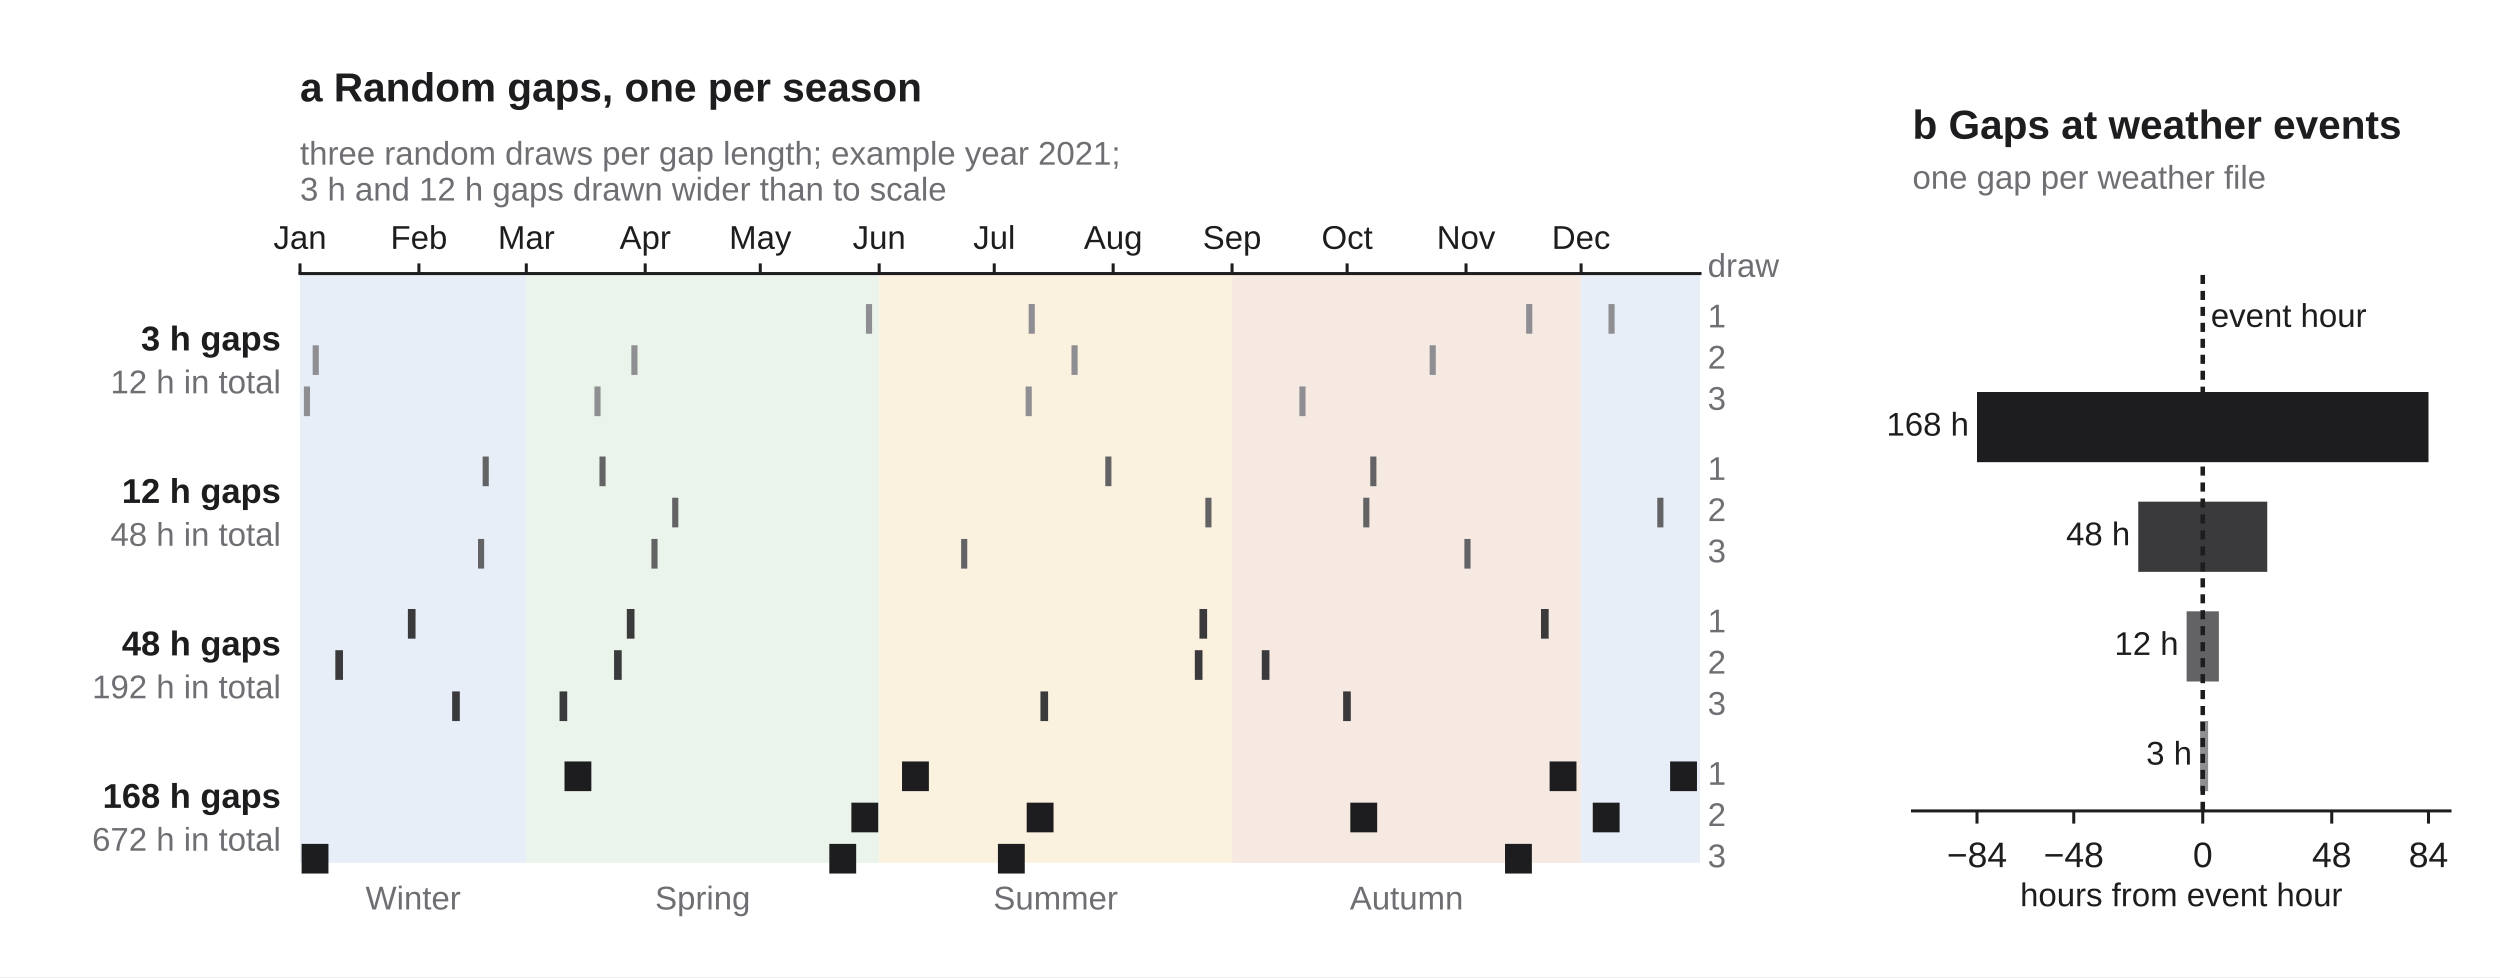
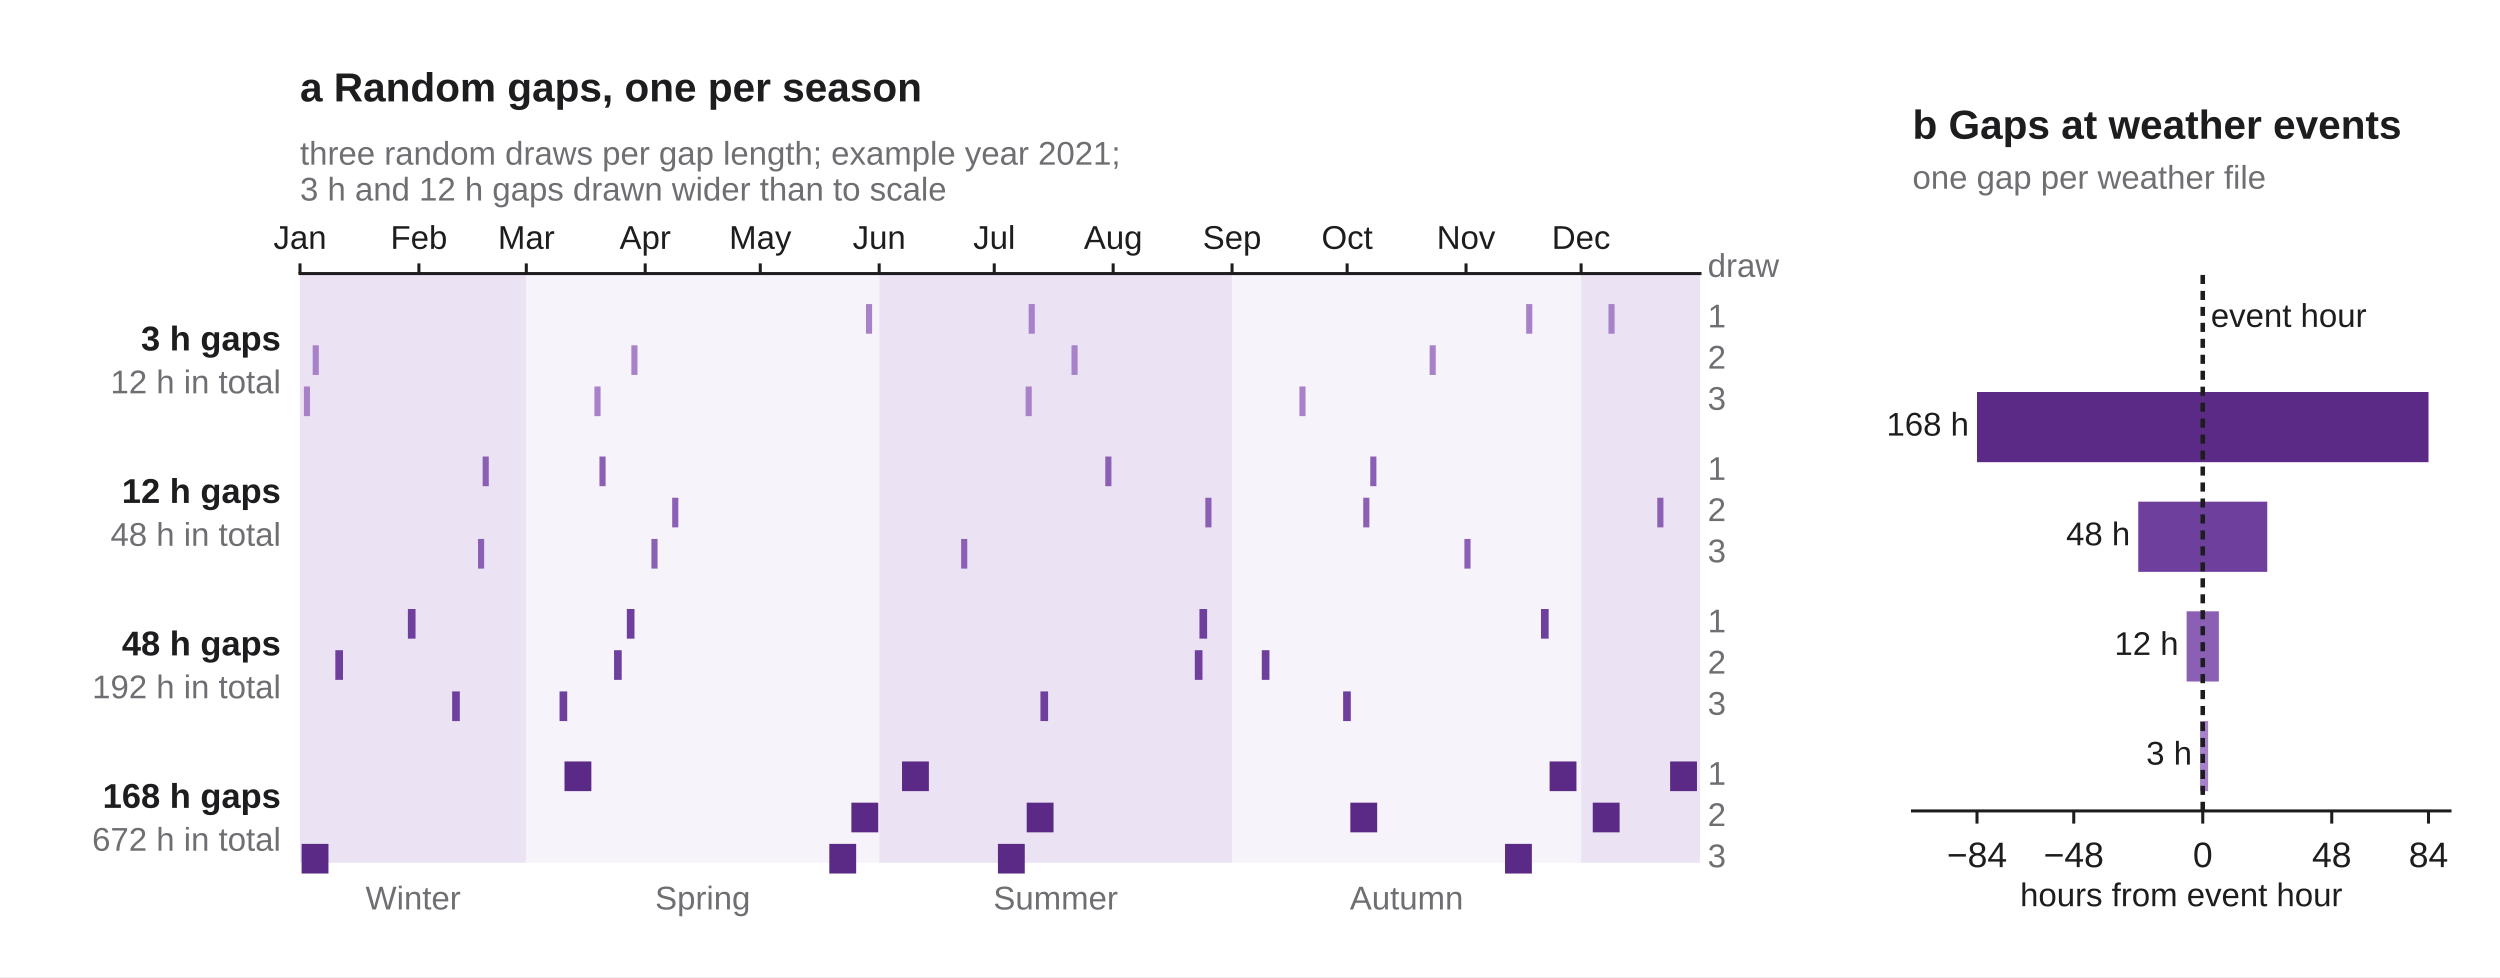
<svg xmlns="http://www.w3.org/2000/svg" xmlns:xlink="http://www.w3.org/1999/xlink" width="493.228pt" height="192.756pt" viewBox="0 0 493.228 192.756" version="1.1">
  <defs>
    <style type="text/css">*{stroke-linejoin: round; stroke-linecap: butt}</style>
  </defs>
  <g id="figure_1">
    <g id="patch_1">
      <path d="M 0 192.756  L 493.228 192.756  L 493.228 0  L 0 0  z " style="fill: #ffffff" />
    </g>
    <g id="axes_1">
      <g id="patch_2">
        <path d="M 59.187 173.48  L 335.395 173.48  L 335.395 53.972  L 59.187 53.972  z " style="fill: #ffffff" />
      </g>
      <g id="patch_3">
-         <path d="M 59.187 53.972  L 103.835 53.972  L 103.835 170.228  L 59.187 170.228  z " clip-path="url(#p4aea096f2f)" style="fill: #e8eef7" />
+         <path d="M 59.187 53.972  L 103.835 53.972  L 103.835 170.228  L 59.187 170.228  z " clip-path="url(#p3db89b31ab)" style="fill: #ebe3f3" />
      </g>
      <g id="patch_4">
-         <path d="M 103.835 53.972  L 173.454 53.972  L 173.454 170.228  L 103.835 170.228  z " clip-path="url(#p4aea096f2f)" style="fill: #eaf4ea" />
+         <path d="M 103.835 53.972  L 173.454 53.972  L 173.454 170.228  L 103.835 170.228  z " clip-path="url(#p3db89b31ab)" style="fill: #f7f3fb" />
      </g>
      <g id="patch_5">
-         <path d="M 173.454 53.972  L 243.074 53.972  L 243.074 170.228  L 173.454 170.228  z " clip-path="url(#p4aea096f2f)" style="fill: #fbf1df" />
+         <path d="M 173.454 53.972  L 243.074 53.972  L 243.074 170.228  L 173.454 170.228  z " clip-path="url(#p3db89b31ab)" style="fill: #ebe3f3" />
      </g>
      <g id="patch_6">
-         <path d="M 243.074 53.972  L 311.937 53.972  L 311.937 170.228  L 243.074 170.228  z " clip-path="url(#p4aea096f2f)" style="fill: #f5e9e1" />
+         <path d="M 243.074 53.972  L 311.937 53.972  L 311.937 170.228  L 243.074 170.228  z " clip-path="url(#p3db89b31ab)" style="fill: #f7f3fb" />
      </g>
      <g id="patch_7">
-         <path d="M 311.937 53.972  L 335.395 53.972  L 335.395 170.228  L 311.937 170.228  z " clip-path="url(#p4aea096f2f)" style="fill: #e8eef7" />
+         <path d="M 311.937 53.972  L 335.395 53.972  L 335.395 170.228  L 311.937 170.228  z " clip-path="url(#p3db89b31ab)" style="fill: #ebe3f3" />
      </g>
      <g id="matplotlib.axis_1">
        <g id="xtick_1">
          <g id="line2d_1">
            <defs>
-               <path id="mbed34fe3b9" d="M 0 0  L 0 -2  " style="stroke: #1d1d1f; stroke-width: 0.6" />
+               <path id="m8e693a9d8f" d="M 0 0  L 0 -2  " style="stroke: #1d1d1f; stroke-width: 0.6" />
            </defs>
            <g>
-               <use xlink:href="#mbed34fe3b9" x="59.187" y="53.972" style="fill: #1d1d1f; stroke: #1d1d1f; stroke-width: 0.6" />
+               <use xlink:href="#m8e693a9d8f" x="59.187" y="53.972" style="fill: #1d1d1f; stroke: #1d1d1f; stroke-width: 0.6" />
            </g>
          </g>
          <g id="text_1">
            <text style="font-size: 6.5px; font-family: 'Arial', 'Helvetica', 'Liberation Sans', 'DejaVu Sans', sans-serif; text-anchor: middle; fill: #1d1d1f" x="59.187" y="49.104" transform="rotate(-0 59.1874 49.10373)">Jan</text>
          </g>
        </g>
        <g id="xtick_2">
          <g id="line2d_2">
            <g>
-               <use xlink:href="#mbed34fe3b9" x="82.646" y="53.972" style="fill: #1d1d1f; stroke: #1d1d1f; stroke-width: 0.6" />
+               <use xlink:href="#m8e693a9d8f" x="82.646" y="53.972" style="fill: #1d1d1f; stroke: #1d1d1f; stroke-width: 0.6" />
            </g>
          </g>
          <g id="text_2">
            <text style="font-size: 6.5px; font-family: 'Arial', 'Helvetica', 'Liberation Sans', 'DejaVu Sans', sans-serif; text-anchor: middle; fill: #1d1d1f" x="82.646" y="49.104" transform="rotate(-0 82.64615 49.10373)">Feb</text>
          </g>
        </g>
        <g id="xtick_3">
          <g id="line2d_3">
            <g>
-               <use xlink:href="#mbed34fe3b9" x="103.835" y="53.972" style="fill: #1d1d1f; stroke: #1d1d1f; stroke-width: 0.6" />
+               <use xlink:href="#m8e693a9d8f" x="103.835" y="53.972" style="fill: #1d1d1f; stroke: #1d1d1f; stroke-width: 0.6" />
            </g>
          </g>
          <g id="text_3">
            <text style="font-size: 6.5px; font-family: 'Arial', 'Helvetica', 'Liberation Sans', 'DejaVu Sans', sans-serif; text-anchor: middle; fill: #1d1d1f" x="103.835" y="49.104" transform="rotate(-0 103.8347 49.10373)">Mar</text>
          </g>
        </g>
        <g id="xtick_4">
          <g id="line2d_4">
            <g>
-               <use xlink:href="#mbed34fe3b9" x="127.293" y="53.972" style="fill: #1d1d1f; stroke: #1d1d1f; stroke-width: 0.6" />
+               <use xlink:href="#m8e693a9d8f" x="127.293" y="53.972" style="fill: #1d1d1f; stroke: #1d1d1f; stroke-width: 0.6" />
            </g>
          </g>
          <g id="text_4">
            <text style="font-size: 6.5px; font-family: 'Arial', 'Helvetica', 'Liberation Sans', 'DejaVu Sans', sans-serif; text-anchor: middle; fill: #1d1d1f" x="127.293" y="49.104" transform="rotate(-0 127.2935 49.10373)">Apr</text>
          </g>
        </g>
        <g id="xtick_5">
          <g id="line2d_5">
            <g>
-               <use xlink:href="#mbed34fe3b9" x="149.995" y="53.972" style="fill: #1d1d1f; stroke: #1d1d1f; stroke-width: 0.6" />
+               <use xlink:href="#m8e693a9d8f" x="149.995" y="53.972" style="fill: #1d1d1f; stroke: #1d1d1f; stroke-width: 0.6" />
            </g>
          </g>
          <g id="text_5">
            <text style="font-size: 6.5px; font-family: 'Arial', 'Helvetica', 'Liberation Sans', 'DejaVu Sans', sans-serif; text-anchor: middle; fill: #1d1d1f" x="149.995" y="49.104" transform="rotate(-0 149.9955 49.10373)">May</text>
          </g>
        </g>
        <g id="xtick_6">
          <g id="line2d_6">
            <g>
-               <use xlink:href="#mbed34fe3b9" x="173.454" y="53.972" style="fill: #1d1d1f; stroke: #1d1d1f; stroke-width: 0.6" />
+               <use xlink:href="#m8e693a9d8f" x="173.454" y="53.972" style="fill: #1d1d1f; stroke: #1d1d1f; stroke-width: 0.6" />
            </g>
          </g>
          <g id="text_6">
            <text style="font-size: 6.5px; font-family: 'Arial', 'Helvetica', 'Liberation Sans', 'DejaVu Sans', sans-serif; text-anchor: middle; fill: #1d1d1f" x="173.454" y="49.104" transform="rotate(-0 173.4542 49.10373)">Jun</text>
          </g>
        </g>
        <g id="xtick_7">
          <g id="line2d_7">
            <g>
-               <use xlink:href="#mbed34fe3b9" x="196.156" y="53.972" style="fill: #1d1d1f; stroke: #1d1d1f; stroke-width: 0.6" />
+               <use xlink:href="#m8e693a9d8f" x="196.156" y="53.972" style="fill: #1d1d1f; stroke: #1d1d1f; stroke-width: 0.6" />
            </g>
          </g>
          <g id="text_7">
            <text style="font-size: 6.5px; font-family: 'Arial', 'Helvetica', 'Liberation Sans', 'DejaVu Sans', sans-serif; text-anchor: middle; fill: #1d1d1f" x="196.156" y="49.104" transform="rotate(-0 196.1562 49.10373)">Jul</text>
          </g>
        </g>
        <g id="xtick_8">
          <g id="line2d_8">
            <g>
-               <use xlink:href="#mbed34fe3b9" x="219.615" y="53.972" style="fill: #1d1d1f; stroke: #1d1d1f; stroke-width: 0.6" />
+               <use xlink:href="#m8e693a9d8f" x="219.615" y="53.972" style="fill: #1d1d1f; stroke: #1d1d1f; stroke-width: 0.6" />
            </g>
          </g>
          <g id="text_8">
            <text style="font-size: 6.5px; font-family: 'Arial', 'Helvetica', 'Liberation Sans', 'DejaVu Sans', sans-serif; text-anchor: middle; fill: #1d1d1f" x="219.615" y="49.104" transform="rotate(-0 219.615 49.10373)">Aug</text>
          </g>
        </g>
        <g id="xtick_9">
          <g id="line2d_9">
            <g>
-               <use xlink:href="#mbed34fe3b9" x="243.074" y="53.972" style="fill: #1d1d1f; stroke: #1d1d1f; stroke-width: 0.6" />
+               <use xlink:href="#m8e693a9d8f" x="243.074" y="53.972" style="fill: #1d1d1f; stroke: #1d1d1f; stroke-width: 0.6" />
            </g>
          </g>
          <g id="text_9">
            <text style="font-size: 6.5px; font-family: 'Arial', 'Helvetica', 'Liberation Sans', 'DejaVu Sans', sans-serif; text-anchor: middle; fill: #1d1d1f" x="243.074" y="49.104" transform="rotate(-0 243.0737 49.10373)">Sep</text>
          </g>
        </g>
        <g id="xtick_10">
          <g id="line2d_10">
            <g>
-               <use xlink:href="#mbed34fe3b9" x="265.776" y="53.972" style="fill: #1d1d1f; stroke: #1d1d1f; stroke-width: 0.6" />
+               <use xlink:href="#m8e693a9d8f" x="265.776" y="53.972" style="fill: #1d1d1f; stroke: #1d1d1f; stroke-width: 0.6" />
            </g>
          </g>
          <g id="text_10">
            <text style="font-size: 6.5px; font-family: 'Arial', 'Helvetica', 'Liberation Sans', 'DejaVu Sans', sans-serif; text-anchor: middle; fill: #1d1d1f" x="265.776" y="49.104" transform="rotate(-0 265.7758 49.10373)">Oct</text>
          </g>
        </g>
        <g id="xtick_11">
          <g id="line2d_11">
            <g>
-               <use xlink:href="#mbed34fe3b9" x="289.235" y="53.972" style="fill: #1d1d1f; stroke: #1d1d1f; stroke-width: 0.6" />
+               <use xlink:href="#m8e693a9d8f" x="289.235" y="53.972" style="fill: #1d1d1f; stroke: #1d1d1f; stroke-width: 0.6" />
            </g>
          </g>
          <g id="text_11">
            <text style="font-size: 6.5px; font-family: 'Arial', 'Helvetica', 'Liberation Sans', 'DejaVu Sans', sans-serif; text-anchor: middle; fill: #1d1d1f" x="289.235" y="49.104" transform="rotate(-0 289.2345 49.10373)">Nov</text>
          </g>
        </g>
        <g id="xtick_12">
          <g id="line2d_12">
            <g>
-               <use xlink:href="#mbed34fe3b9" x="311.937" y="53.972" style="fill: #1d1d1f; stroke: #1d1d1f; stroke-width: 0.6" />
+               <use xlink:href="#m8e693a9d8f" x="311.937" y="53.972" style="fill: #1d1d1f; stroke: #1d1d1f; stroke-width: 0.6" />
            </g>
          </g>
          <g id="text_12">
            <text style="font-size: 6.5px; font-family: 'Arial', 'Helvetica', 'Liberation Sans', 'DejaVu Sans', sans-serif; text-anchor: middle; fill: #1d1d1f" x="311.937" y="49.104" transform="rotate(-0 311.9365 49.10373)">Dec</text>
          </g>
        </g>
      </g>
      <g id="matplotlib.axis_2" />
      <g id="patch_8">
        <path d="M 59.187 53.972  L 335.395 53.972  " style="fill: none; stroke: #1d1d1f; stroke-width: 0.6; stroke-linejoin: miter; stroke-linecap: square" />
      </g>
      <g id="text_13">
        <text style="font-size: 6.5px; font-family: 'Arial', 'Helvetica', 'Liberation Sans', 'DejaVu Sans', sans-serif; text-anchor: middle; fill: #6e6e73" x="81.511" y="179.432" transform="rotate(-0 81.51105 179.432)">Winter</text>
      </g>
      <g id="text_14">
        <text style="font-size: 6.5px; font-family: 'Arial', 'Helvetica', 'Liberation Sans', 'DejaVu Sans', sans-serif; text-anchor: middle; fill: #6e6e73" x="138.644" y="179.432" transform="rotate(-0 138.6445 179.432)">Spring</text>
      </g>
      <g id="text_15">
        <text style="font-size: 6.5px; font-family: 'Arial', 'Helvetica', 'Liberation Sans', 'DejaVu Sans', sans-serif; text-anchor: middle; fill: #6e6e73" x="208.264" y="179.432" transform="rotate(-0 208.264 179.432)">Summer</text>
      </g>
      <g id="text_16">
        <text style="font-size: 6.5px; font-family: 'Arial', 'Helvetica', 'Liberation Sans', 'DejaVu Sans', sans-serif; text-anchor: middle; fill: #6e6e73" x="277.505" y="179.432" transform="rotate(-0 277.5051 179.432)">Autumn</text>
      </g>
      <g id="patch_9">
-         <path d="M 170.847 59.988  L 172.057 59.988  L 172.057 65.841  L 170.847 65.841  z " clip-path="url(#p4aea096f2f)" style="fill: #8e8e93" />
+         <path d="M 170.847 59.988  L 172.057 59.988  L 172.057 65.841  L 170.847 65.841  z " clip-path="url(#p3db89b31ab)" style="fill: #a882c8" />
      </g>
      <g id="patch_10">
-         <path d="M 202.945 59.988  L 204.156 59.988  L 204.156 65.841  L 202.945 65.841  z " clip-path="url(#p4aea096f2f)" style="fill: #8e8e93" />
+         <path d="M 202.945 59.988  L 204.156 59.988  L 204.156 65.841  L 202.945 65.841  z " clip-path="url(#p3db89b31ab)" style="fill: #a882c8" />
      </g>
      <g id="patch_11">
-         <path d="M 301.099 59.988  L 302.31 59.988  L 302.31 65.841  L 301.099 65.841  z " clip-path="url(#p4aea096f2f)" style="fill: #8e8e93" />
+         <path d="M 301.099 59.988  L 302.31 59.988  L 302.31 65.841  L 301.099 65.841  z " clip-path="url(#p3db89b31ab)" style="fill: #a882c8" />
      </g>
      <g id="patch_12">
-         <path d="M 317.338 59.988  L 318.548 59.988  L 318.548 65.841  L 317.338 65.841  z " clip-path="url(#p4aea096f2f)" style="fill: #8e8e93" />
+         <path d="M 317.338 59.988  L 318.548 59.988  L 318.548 65.841  L 317.338 65.841  z " clip-path="url(#p3db89b31ab)" style="fill: #a882c8" />
      </g>
      <g id="text_17">
        <text style="font-size: 6.5px; font-family: 'Arial', 'Helvetica', 'Liberation Sans', 'DejaVu Sans', sans-serif; text-anchor: start; fill: #6e6e73" x="336.909" y="64.597" transform="rotate(-0 336.9087 64.59661)">1</text>
      </g>
      <g id="patch_13">
-         <path d="M 61.688 68.118  L 62.899 68.118  L 62.899 73.971  L 61.688 73.971  z " clip-path="url(#p4aea096f2f)" style="fill: #8e8e93" />
+         <path d="M 61.688 68.118  L 62.899 68.118  L 62.899 73.971  L 61.688 73.971  z " clip-path="url(#p3db89b31ab)" style="fill: #a882c8" />
      </g>
      <g id="patch_14">
-         <path d="M 124.56 68.118  L 125.771 68.118  L 125.771 73.971  L 124.56 73.971  z " clip-path="url(#p4aea096f2f)" style="fill: #8e8e93" />
+         <path d="M 124.56 68.118  L 125.771 68.118  L 125.771 73.971  L 124.56 73.971  z " clip-path="url(#p3db89b31ab)" style="fill: #a882c8" />
      </g>
      <g id="patch_15">
-         <path d="M 211.395 68.118  L 212.606 68.118  L 212.606 73.971  L 211.395 73.971  z " clip-path="url(#p4aea096f2f)" style="fill: #8e8e93" />
+         <path d="M 211.395 68.118  L 212.606 68.118  L 212.606 73.971  L 211.395 73.971  z " clip-path="url(#p3db89b31ab)" style="fill: #a882c8" />
      </g>
      <g id="patch_16">
-         <path d="M 282.055 68.118  L 283.266 68.118  L 283.266 73.971  L 282.055 73.971  z " clip-path="url(#p4aea096f2f)" style="fill: #8e8e93" />
+         <path d="M 282.055 68.118  L 283.266 68.118  L 283.266 73.971  L 282.055 73.971  z " clip-path="url(#p3db89b31ab)" style="fill: #a882c8" />
      </g>
      <g id="text_18">
        <text style="font-size: 6.5px; font-family: 'Arial', 'Helvetica', 'Liberation Sans', 'DejaVu Sans', sans-serif; text-anchor: start; fill: #6e6e73" x="336.909" y="72.726" transform="rotate(-0 336.9087 72.72645)">2</text>
      </g>
      <g id="patch_17">
-         <path d="M 59.954 76.247  L 61.164 76.247  L 61.164 82.101  L 59.954 82.101  z " clip-path="url(#p4aea096f2f)" style="fill: #8e8e93" />
+         <path d="M 59.954 76.247  L 61.164 76.247  L 61.164 82.101  L 59.954 82.101  z " clip-path="url(#p3db89b31ab)" style="fill: #a882c8" />
      </g>
      <g id="patch_18">
-         <path d="M 117.276 76.247  L 118.487 76.247  L 118.487 82.101  L 117.276 82.101  z " clip-path="url(#p4aea096f2f)" style="fill: #8e8e93" />
+         <path d="M 117.276 76.247  L 118.487 76.247  L 118.487 82.101  L 117.276 82.101  z " clip-path="url(#p3db89b31ab)" style="fill: #a882c8" />
      </g>
      <g id="patch_19">
-         <path d="M 202.346 76.247  L 203.556 76.247  L 203.556 82.101  L 202.346 82.101  z " clip-path="url(#p4aea096f2f)" style="fill: #8e8e93" />
+         <path d="M 202.346 76.247  L 203.556 76.247  L 203.556 82.101  L 202.346 82.101  z " clip-path="url(#p3db89b31ab)" style="fill: #a882c8" />
      </g>
      <g id="patch_20">
-         <path d="M 256.358 76.247  L 257.568 76.247  L 257.568 82.101  L 256.358 82.101  z " clip-path="url(#p4aea096f2f)" style="fill: #8e8e93" />
+         <path d="M 256.358 76.247  L 257.568 76.247  L 257.568 82.101  L 256.358 82.101  z " clip-path="url(#p3db89b31ab)" style="fill: #a882c8" />
      </g>
      <g id="text_19">
        <text style="font-size: 6.5px; font-family: 'Arial', 'Helvetica', 'Liberation Sans', 'DejaVu Sans', sans-serif; text-anchor: start; fill: #6e6e73" x="336.909" y="80.856" transform="rotate(-0 336.9087 80.85629)">3</text>
      </g>
      <g id="patch_21">
-         <path d="M 95.221 90.068  L 96.431 90.068  L 96.431 95.922  L 95.221 95.922  z " clip-path="url(#p4aea096f2f)" style="fill: #636366" />
+         <path d="M 95.221 90.068  L 96.431 90.068  L 96.431 95.922  L 95.221 95.922  z " clip-path="url(#p3db89b31ab)" style="fill: #8a5fb4" />
      </g>
      <g id="patch_22">
-         <path d="M 118.269 90.068  L 119.48 90.068  L 119.48 95.922  L 118.269 95.922  z " clip-path="url(#p4aea096f2f)" style="fill: #636366" />
+         <path d="M 118.269 90.068  L 119.48 90.068  L 119.48 95.922  L 118.269 95.922  z " clip-path="url(#p3db89b31ab)" style="fill: #8a5fb4" />
      </g>
      <g id="patch_23">
-         <path d="M 218.064 90.068  L 219.274 90.068  L 219.274 95.922  L 218.064 95.922  z " clip-path="url(#p4aea096f2f)" style="fill: #636366" />
+         <path d="M 218.064 90.068  L 219.274 90.068  L 219.274 95.922  L 218.064 95.922  z " clip-path="url(#p3db89b31ab)" style="fill: #8a5fb4" />
      </g>
      <g id="patch_24">
-         <path d="M 270.341 90.068  L 271.552 90.068  L 271.552 95.922  L 270.341 95.922  z " clip-path="url(#p4aea096f2f)" style="fill: #636366" />
+         <path d="M 270.341 90.068  L 271.552 90.068  L 271.552 95.922  L 270.341 95.922  z " clip-path="url(#p3db89b31ab)" style="fill: #8a5fb4" />
      </g>
      <g id="text_20">
        <text style="font-size: 6.5px; font-family: 'Arial', 'Helvetica', 'Liberation Sans', 'DejaVu Sans', sans-serif; text-anchor: start; fill: #6e6e73" x="336.909" y="94.677" transform="rotate(-0 336.9087 94.67702)">1</text>
      </g>
      <g id="patch_25">
-         <path d="M 132.616 98.198  L 133.827 98.198  L 133.827 104.051  L 132.616 104.051  z " clip-path="url(#p4aea096f2f)" style="fill: #636366" />
+         <path d="M 132.616 98.198  L 133.827 98.198  L 133.827 104.051  L 132.616 104.051  z " clip-path="url(#p3db89b31ab)" style="fill: #8a5fb4" />
      </g>
      <g id="patch_26">
-         <path d="M 237.802 98.198  L 239.013 98.198  L 239.013 104.051  L 237.802 104.051  z " clip-path="url(#p4aea096f2f)" style="fill: #636366" />
+         <path d="M 237.802 98.198  L 239.013 98.198  L 239.013 104.051  L 237.802 104.051  z " clip-path="url(#p3db89b31ab)" style="fill: #8a5fb4" />
      </g>
      <g id="patch_27">
-         <path d="M 268.954 98.198  L 270.165 98.198  L 270.165 104.051  L 268.954 104.051  z " clip-path="url(#p4aea096f2f)" style="fill: #636366" />
+         <path d="M 268.954 98.198  L 270.165 98.198  L 270.165 104.051  L 268.954 104.051  z " clip-path="url(#p3db89b31ab)" style="fill: #8a5fb4" />
      </g>
      <g id="patch_28">
-         <path d="M 326.97 98.198  L 328.181 98.198  L 328.181 104.051  L 326.97 104.051  z " clip-path="url(#p4aea096f2f)" style="fill: #636366" />
+         <path d="M 326.97 98.198  L 328.181 98.198  L 328.181 104.051  L 326.97 104.051  z " clip-path="url(#p3db89b31ab)" style="fill: #8a5fb4" />
      </g>
      <g id="text_21">
        <text style="font-size: 6.5px; font-family: 'Arial', 'Helvetica', 'Liberation Sans', 'DejaVu Sans', sans-serif; text-anchor: start; fill: #6e6e73" x="336.909" y="102.807" transform="rotate(-0 336.9087 102.8069)">2</text>
      </g>
      <g id="patch_29">
-         <path d="M 94.306 106.328  L 95.517 106.328  L 95.517 112.181  L 94.306 112.181  z " clip-path="url(#p4aea096f2f)" style="fill: #636366" />
+         <path d="M 94.306 106.328  L 95.517 106.328  L 95.517 112.181  L 94.306 112.181  z " clip-path="url(#p3db89b31ab)" style="fill: #8a5fb4" />
      </g>
      <g id="patch_30">
-         <path d="M 128.517 106.328  L 129.728 106.328  L 129.728 112.181  L 128.517 112.181  z " clip-path="url(#p4aea096f2f)" style="fill: #636366" />
+         <path d="M 128.517 106.328  L 129.728 106.328  L 129.728 112.181  L 128.517 112.181  z " clip-path="url(#p3db89b31ab)" style="fill: #8a5fb4" />
      </g>
      <g id="patch_31">
-         <path d="M 189.623 106.328  L 190.834 106.328  L 190.834 112.181  L 189.623 112.181  z " clip-path="url(#p4aea096f2f)" style="fill: #636366" />
+         <path d="M 189.623 106.328  L 190.834 106.328  L 190.834 112.181  L 189.623 112.181  z " clip-path="url(#p3db89b31ab)" style="fill: #8a5fb4" />
      </g>
      <g id="patch_32">
-         <path d="M 288.913 106.328  L 290.124 106.328  L 290.124 112.181  L 288.913 112.181  z " clip-path="url(#p4aea096f2f)" style="fill: #636366" />
+         <path d="M 288.913 106.328  L 290.124 106.328  L 290.124 112.181  L 288.913 112.181  z " clip-path="url(#p3db89b31ab)" style="fill: #8a5fb4" />
      </g>
      <g id="text_22">
        <text style="font-size: 6.5px; font-family: 'Arial', 'Helvetica', 'Liberation Sans', 'DejaVu Sans', sans-serif; text-anchor: start; fill: #6e6e73" x="336.909" y="110.937" transform="rotate(-0 336.9087 110.9367)">3</text>
      </g>
      <g id="patch_33">
-         <path d="M 80.471 120.149  L 81.984 120.149  L 81.984 126.002  L 80.471 126.002  z " clip-path="url(#p4aea096f2f)" style="fill: #3a3a3c" />
+         <path d="M 80.471 120.149  L 81.984 120.149  L 81.984 126.002  L 80.471 126.002  z " clip-path="url(#p3db89b31ab)" style="fill: #6f3f9e" />
      </g>
      <g id="patch_34">
-         <path d="M 123.667 120.149  L 125.181 120.149  L 125.181 126.002  L 123.667 126.002  z " clip-path="url(#p4aea096f2f)" style="fill: #3a3a3c" />
+         <path d="M 123.667 120.149  L 125.181 120.149  L 125.181 126.002  L 123.667 126.002  z " clip-path="url(#p3db89b31ab)" style="fill: #6f3f9e" />
      </g>
      <g id="patch_35">
-         <path d="M 236.642 120.149  L 238.155 120.149  L 238.155 126.002  L 236.642 126.002  z " clip-path="url(#p4aea096f2f)" style="fill: #3a3a3c" />
+         <path d="M 236.642 120.149  L 238.155 120.149  L 238.155 126.002  L 236.642 126.002  z " clip-path="url(#p3db89b31ab)" style="fill: #6f3f9e" />
      </g>
      <g id="patch_36">
-         <path d="M 304.022 120.149  L 305.536 120.149  L 305.536 126.002  L 304.022 126.002  z " clip-path="url(#p4aea096f2f)" style="fill: #3a3a3c" />
+         <path d="M 304.022 120.149  L 305.536 120.149  L 305.536 126.002  L 304.022 126.002  z " clip-path="url(#p3db89b31ab)" style="fill: #6f3f9e" />
      </g>
      <g id="text_23">
        <text style="font-size: 6.5px; font-family: 'Arial', 'Helvetica', 'Liberation Sans', 'DejaVu Sans', sans-serif; text-anchor: start; fill: #6e6e73" x="336.909" y="124.757" transform="rotate(-0 336.9087 124.7574)">1</text>
      </g>
      <g id="patch_37">
-         <path d="M 66.156 128.278  L 67.669 128.278  L 67.669 134.132  L 66.156 134.132  z " clip-path="url(#p4aea096f2f)" style="fill: #3a3a3c" />
+         <path d="M 66.156 128.278  L 67.669 128.278  L 67.669 134.132  L 66.156 134.132  z " clip-path="url(#p3db89b31ab)" style="fill: #6f3f9e" />
      </g>
      <g id="patch_38">
-         <path d="M 121.145 128.278  L 122.658 128.278  L 122.658 134.132  L 121.145 134.132  z " clip-path="url(#p4aea096f2f)" style="fill: #3a3a3c" />
+         <path d="M 121.145 128.278  L 122.658 128.278  L 122.658 134.132  L 121.145 134.132  z " clip-path="url(#p3db89b31ab)" style="fill: #6f3f9e" />
      </g>
      <g id="patch_39">
-         <path d="M 235.727 128.278  L 237.241 128.278  L 237.241 134.132  L 235.727 134.132  z " clip-path="url(#p4aea096f2f)" style="fill: #3a3a3c" />
+         <path d="M 235.727 128.278  L 237.241 128.278  L 237.241 134.132  L 235.727 134.132  z " clip-path="url(#p3db89b31ab)" style="fill: #6f3f9e" />
      </g>
      <g id="patch_40">
-         <path d="M 248.938 128.278  L 250.452 128.278  L 250.452 134.132  L 248.938 134.132  z " clip-path="url(#p4aea096f2f)" style="fill: #3a3a3c" />
+         <path d="M 248.938 128.278  L 250.452 128.278  L 250.452 134.132  L 248.938 134.132  z " clip-path="url(#p3db89b31ab)" style="fill: #6f3f9e" />
      </g>
      <g id="text_24">
        <text style="font-size: 6.5px; font-family: 'Arial', 'Helvetica', 'Liberation Sans', 'DejaVu Sans', sans-serif; text-anchor: start; fill: #6e6e73" x="336.909" y="132.887" transform="rotate(-0 336.9087 132.8873)">2</text>
      </g>
      <g id="patch_41">
-         <path d="M 89.205 136.408  L 90.718 136.408  L 90.718 142.262  L 89.205 142.262  z " clip-path="url(#p4aea096f2f)" style="fill: #3a3a3c" />
+         <path d="M 89.205 136.408  L 90.718 136.408  L 90.718 142.262  L 89.205 142.262  z " clip-path="url(#p3db89b31ab)" style="fill: #6f3f9e" />
      </g>
      <g id="patch_42">
-         <path d="M 110.393 136.408  L 111.907 136.408  L 111.907 142.262  L 110.393 142.262  z " clip-path="url(#p4aea096f2f)" style="fill: #3a3a3c" />
+         <path d="M 110.393 136.408  L 111.907 136.408  L 111.907 142.262  L 110.393 142.262  z " clip-path="url(#p3db89b31ab)" style="fill: #6f3f9e" />
      </g>
      <g id="patch_43">
-         <path d="M 205.269 136.408  L 206.782 136.408  L 206.782 142.262  L 205.269 142.262  z " clip-path="url(#p4aea096f2f)" style="fill: #3a3a3c" />
+         <path d="M 205.269 136.408  L 206.782 136.408  L 206.782 142.262  L 205.269 142.262  z " clip-path="url(#p3db89b31ab)" style="fill: #6f3f9e" />
      </g>
      <g id="patch_44">
-         <path d="M 264.987 136.408  L 266.501 136.408  L 266.501 142.262  L 264.987 142.262  z " clip-path="url(#p4aea096f2f)" style="fill: #3a3a3c" />
+         <path d="M 264.987 136.408  L 266.501 136.408  L 266.501 142.262  L 264.987 142.262  z " clip-path="url(#p3db89b31ab)" style="fill: #6f3f9e" />
      </g>
      <g id="text_25">
        <text style="font-size: 6.5px; font-family: 'Arial', 'Helvetica', 'Liberation Sans', 'DejaVu Sans', sans-serif; text-anchor: start; fill: #6e6e73" x="336.909" y="141.017" transform="rotate(-0 336.9087 141.0171)">3</text>
      </g>
      <g id="patch_45">
-         <path d="M 111.371 150.229  L 116.668 150.229  L 116.668 156.082  L 111.371 156.082  z " clip-path="url(#p4aea096f2f)" style="fill: #1d1d1f" />
+         <path d="M 111.371 150.229  L 116.668 150.229  L 116.668 156.082  L 111.371 156.082  z " clip-path="url(#p3db89b31ab)" style="fill: #5b2a86" />
      </g>
      <g id="patch_46">
-         <path d="M 177.963 150.229  L 183.26 150.229  L 183.26 156.082  L 177.963 156.082  z " clip-path="url(#p4aea096f2f)" style="fill: #1d1d1f" />
+         <path d="M 177.963 150.229  L 183.26 150.229  L 183.26 156.082  L 177.963 156.082  z " clip-path="url(#p3db89b31ab)" style="fill: #5b2a86" />
      </g>
      <g id="patch_47">
-         <path d="M 305.725 150.229  L 311.022 150.229  L 311.022 156.082  L 305.725 156.082  z " clip-path="url(#p4aea096f2f)" style="fill: #1d1d1f" />
+         <path d="M 305.725 150.229  L 311.022 150.229  L 311.022 156.082  L 305.725 156.082  z " clip-path="url(#p3db89b31ab)" style="fill: #5b2a86" />
      </g>
      <g id="patch_48">
-         <path d="M 329.499 150.229  L 334.796 150.229  L 334.796 156.082  L 329.499 156.082  z " clip-path="url(#p4aea096f2f)" style="fill: #1d1d1f" />
+         <path d="M 329.499 150.229  L 334.796 150.229  L 334.796 156.082  L 329.499 156.082  z " clip-path="url(#p3db89b31ab)" style="fill: #5b2a86" />
      </g>
      <g id="text_26">
        <text style="font-size: 6.5px; font-family: 'Arial', 'Helvetica', 'Liberation Sans', 'DejaVu Sans', sans-serif; text-anchor: start; fill: #6e6e73" x="336.909" y="154.838" transform="rotate(-0 336.9087 154.8378)">1</text>
      </g>
      <g id="patch_49">
-         <path d="M 167.968 158.359  L 173.265 158.359  L 173.265 164.212  L 167.968 164.212  z " clip-path="url(#p4aea096f2f)" style="fill: #1d1d1f" />
+         <path d="M 167.968 158.359  L 173.265 158.359  L 173.265 164.212  L 167.968 164.212  z " clip-path="url(#p3db89b31ab)" style="fill: #5b2a86" />
      </g>
      <g id="patch_50">
-         <path d="M 202.557 158.359  L 207.854 158.359  L 207.854 164.212  L 202.557 164.212  z " clip-path="url(#p4aea096f2f)" style="fill: #1d1d1f" />
+         <path d="M 202.557 158.359  L 207.854 158.359  L 207.854 164.212  L 202.557 164.212  z " clip-path="url(#p3db89b31ab)" style="fill: #5b2a86" />
      </g>
      <g id="patch_51">
-         <path d="M 266.406 158.359  L 271.704 158.359  L 271.704 164.212  L 266.406 164.212  z " clip-path="url(#p4aea096f2f)" style="fill: #1d1d1f" />
+         <path d="M 266.406 158.359  L 271.704 158.359  L 271.704 164.212  L 266.406 164.212  z " clip-path="url(#p3db89b31ab)" style="fill: #5b2a86" />
      </g>
      <g id="patch_52">
-         <path d="M 314.238 158.359  L 319.535 158.359  L 319.535 164.212  L 314.238 164.212  z " clip-path="url(#p4aea096f2f)" style="fill: #1d1d1f" />
+         <path d="M 314.238 158.359  L 319.535 158.359  L 319.535 164.212  L 314.238 164.212  z " clip-path="url(#p3db89b31ab)" style="fill: #5b2a86" />
      </g>
      <g id="text_27">
        <text style="font-size: 6.5px; font-family: 'Arial', 'Helvetica', 'Liberation Sans', 'DejaVu Sans', sans-serif; text-anchor: start; fill: #6e6e73" x="336.909" y="162.968" transform="rotate(-0 336.9087 162.9677)">2</text>
      </g>
      <g id="patch_53">
-         <path d="M 59.503 166.489  L 64.8 166.489  L 64.8 172.342  L 59.503 172.342  z " clip-path="url(#p4aea096f2f)" style="fill: #1d1d1f" />
+         <path d="M 59.503 166.489  L 64.8 166.489  L 64.8 172.342  L 59.503 172.342  z " clip-path="url(#p3db89b31ab)" style="fill: #5b2a86" />
      </g>
      <g id="patch_54">
-         <path d="M 163.617 166.489  L 168.914 166.489  L 168.914 172.342  L 163.617 172.342  z " clip-path="url(#p4aea096f2f)" style="fill: #1d1d1f" />
+         <path d="M 163.617 166.489  L 168.914 166.489  L 168.914 172.342  L 163.617 172.342  z " clip-path="url(#p3db89b31ab)" style="fill: #5b2a86" />
      </g>
      <g id="patch_55">
-         <path d="M 196.881 166.489  L 202.179 166.489  L 202.179 172.342  L 196.881 172.342  z " clip-path="url(#p4aea096f2f)" style="fill: #1d1d1f" />
+         <path d="M 196.881 166.489  L 202.179 166.489  L 202.179 172.342  L 196.881 172.342  z " clip-path="url(#p3db89b31ab)" style="fill: #5b2a86" />
      </g>
      <g id="patch_56">
-         <path d="M 296.928 166.489  L 302.225 166.489  L 302.225 172.342  L 296.928 172.342  z " clip-path="url(#p4aea096f2f)" style="fill: #1d1d1f" />
+         <path d="M 296.928 166.489  L 302.225 166.489  L 302.225 172.342  L 296.928 172.342  z " clip-path="url(#p3db89b31ab)" style="fill: #5b2a86" />
      </g>
      <g id="text_28">
        <text style="font-size: 6.5px; font-family: 'Arial', 'Helvetica', 'Liberation Sans', 'DejaVu Sans', sans-serif; text-anchor: start; fill: #6e6e73" x="336.909" y="171.098" transform="rotate(-0 336.9087 171.0975)">3</text>
      </g>
      <g id="text_29">
        <text style="font-weight: 700; font-size: 6.8px; font-family: 'Arial', 'Helvetica', 'Liberation Sans', 'DejaVu Sans', sans-serif; text-anchor: end; fill: #1d1d1f" x="55.404" y="69.141" transform="rotate(-0 55.40373 69.14081)">3 h gaps</text>
      </g>
      <g id="text_30">
        <text style="font-size: 6.5px; font-family: 'Arial', 'Helvetica', 'Liberation Sans', 'DejaVu Sans', sans-serif; text-anchor: end; fill: #6e6e73" x="55.404" y="77.604" transform="rotate(-0 55.40373 77.60435)">12 h in total</text>
      </g>
      <g id="text_31">
        <text style="font-weight: 700; font-size: 6.8px; font-family: 'Arial', 'Helvetica', 'Liberation Sans', 'DejaVu Sans', sans-serif; text-anchor: end; fill: #1d1d1f" x="55.404" y="99.221" transform="rotate(-0 55.40373 99.22122)">12 h gaps</text>
      </g>
      <g id="text_32">
        <text style="font-size: 6.5px; font-family: 'Arial', 'Helvetica', 'Liberation Sans', 'DejaVu Sans', sans-serif; text-anchor: end; fill: #6e6e73" x="55.404" y="107.685" transform="rotate(-0 55.40373 107.6848)">48 h in total</text>
      </g>
      <g id="text_33">
        <text style="font-weight: 700; font-size: 6.8px; font-family: 'Arial', 'Helvetica', 'Liberation Sans', 'DejaVu Sans', sans-serif; text-anchor: end; fill: #1d1d1f" x="55.404" y="129.302" transform="rotate(-0 55.40373 129.3016)">48 h gaps</text>
      </g>
      <g id="text_34">
        <text style="font-size: 6.5px; font-family: 'Arial', 'Helvetica', 'Liberation Sans', 'DejaVu Sans', sans-serif; text-anchor: end; fill: #6e6e73" x="55.404" y="137.765" transform="rotate(-0 55.40373 137.7652)">192 h in total</text>
      </g>
      <g id="text_35">
        <text style="font-weight: 700; font-size: 6.8px; font-family: 'Arial', 'Helvetica', 'Liberation Sans', 'DejaVu Sans', sans-serif; text-anchor: end; fill: #1d1d1f" x="55.404" y="159.382" transform="rotate(-0 55.40373 159.382)">168 h gaps</text>
      </g>
      <g id="text_36">
        <text style="font-size: 6.5px; font-family: 'Arial', 'Helvetica', 'Liberation Sans', 'DejaVu Sans', sans-serif; text-anchor: end; fill: #6e6e73" x="55.404" y="167.846" transform="rotate(-0 55.40373 167.8456)">672 h in total</text>
      </g>
      <g id="text_37">
        <text style="font-weight: 700; font-size: 8px; font-family: 'Arial', 'Helvetica', 'Liberation Sans', 'DejaVu Sans', sans-serif; text-anchor: start; fill: #1d1d1f" x="59.187" y="20.009" transform="rotate(-0 59.1874 20.00932)">a  Random gaps, one per season</text>
      </g>
      <g id="text_38">
        <text style="font-size: 6.5px; font-family: 'Arial', 'Helvetica', 'Liberation Sans', 'DejaVu Sans', sans-serif; fill: #6e6e73" transform="translate(59.1874 32.49368)">three random draws per gap length; example year 2021;</text>
        <text style="font-size: 6.5px; font-family: 'Arial', 'Helvetica', 'Liberation Sans', 'DejaVu Sans', sans-serif; fill: #6e6e73" transform="translate(59.1874 39.56814)">3 h and 12 h gaps drawn wider than to scale</text>
      </g>
      <g id="text_39">
        <text style="font-size: 6.5px; font-family: 'Arial', 'Helvetica', 'Liberation Sans', 'DejaVu Sans', sans-serif; text-anchor: start; fill: #6e6e73" x="336.909" y="54.636" transform="rotate(-0 336.9087 54.63619)">draw</text>
      </g>
    </g>
    <g id="axes_2">
      <g id="patch_57">
        <path d="M 377.32 159.987  L 483.364 159.987  L 483.364 53.972  L 377.32 53.972  z " style="fill: #ffffff" />
      </g>
      <g id="matplotlib.axis_3">
        <g id="xtick_13">
          <g id="line2d_13">
            <defs>
-               <path id="m0fe2ad92e2" d="M 0 0  L 0 2.5  " style="stroke: #1d1d1f; stroke-width: 0.6" />
+               <path id="mc11a95947e" d="M 0 0  L 0 2.5  " style="stroke: #1d1d1f; stroke-width: 0.6" />
            </defs>
            <g>
-               <use xlink:href="#m0fe2ad92e2" x="390.045" y="159.987" style="fill: #1d1d1f; stroke: #1d1d1f; stroke-width: 0.6" />
+               <use xlink:href="#mc11a95947e" x="390.045" y="159.987" style="fill: #1d1d1f; stroke: #1d1d1f; stroke-width: 0.6" />
            </g>
          </g>
          <g id="text_40">
            <text style="font-size: 7px; font-family: 'Arial', 'Helvetica', 'Liberation Sans', 'DejaVu Sans', sans-serif; text-anchor: middle; fill: #1d1d1f" x="390.045" y="171.084" transform="rotate(-0 390.045 171.0836)">−84</text>
          </g>
        </g>
        <g id="xtick_14">
          <g id="line2d_14">
            <g>
-               <use xlink:href="#m0fe2ad92e2" x="409.133" y="159.987" style="fill: #1d1d1f; stroke: #1d1d1f; stroke-width: 0.6" />
+               <use xlink:href="#mc11a95947e" x="409.133" y="159.987" style="fill: #1d1d1f; stroke: #1d1d1f; stroke-width: 0.6" />
            </g>
          </g>
          <g id="text_41">
            <text style="font-size: 7px; font-family: 'Arial', 'Helvetica', 'Liberation Sans', 'DejaVu Sans', sans-serif; text-anchor: middle; fill: #1d1d1f" x="409.133" y="171.084" transform="rotate(-0 409.1329 171.0836)">−48</text>
          </g>
        </g>
        <g id="xtick_15">
          <g id="line2d_15">
            <g>
-               <use xlink:href="#m0fe2ad92e2" x="434.583" y="159.987" style="fill: #1d1d1f; stroke: #1d1d1f; stroke-width: 0.6" />
+               <use xlink:href="#mc11a95947e" x="434.583" y="159.987" style="fill: #1d1d1f; stroke: #1d1d1f; stroke-width: 0.6" />
            </g>
          </g>
          <g id="text_42">
            <text style="font-size: 7px; font-family: 'Arial', 'Helvetica', 'Liberation Sans', 'DejaVu Sans', sans-serif; text-anchor: middle; fill: #1d1d1f" x="434.583" y="171.084" transform="rotate(-0 434.5835 171.0836)">0</text>
          </g>
        </g>
        <g id="xtick_16">
          <g id="line2d_16">
            <g>
-               <use xlink:href="#m0fe2ad92e2" x="460.034" y="159.987" style="fill: #1d1d1f; stroke: #1d1d1f; stroke-width: 0.6" />
+               <use xlink:href="#mc11a95947e" x="460.034" y="159.987" style="fill: #1d1d1f; stroke: #1d1d1f; stroke-width: 0.6" />
            </g>
          </g>
          <g id="text_43">
            <text style="font-size: 7px; font-family: 'Arial', 'Helvetica', 'Liberation Sans', 'DejaVu Sans', sans-serif; text-anchor: middle; fill: #1d1d1f" x="460.034" y="171.084" transform="rotate(-0 460.0341 171.0836)">48</text>
          </g>
        </g>
        <g id="xtick_17">
          <g id="line2d_17">
            <g>
-               <use xlink:href="#m0fe2ad92e2" x="479.122" y="159.987" style="fill: #1d1d1f; stroke: #1d1d1f; stroke-width: 0.6" />
+               <use xlink:href="#mc11a95947e" x="479.122" y="159.987" style="fill: #1d1d1f; stroke: #1d1d1f; stroke-width: 0.6" />
            </g>
          </g>
          <g id="text_44">
            <text style="font-size: 7px; font-family: 'Arial', 'Helvetica', 'Liberation Sans', 'DejaVu Sans', sans-serif; text-anchor: middle; fill: #1d1d1f" x="479.122" y="171.084" transform="rotate(-0 479.122 171.0836)">84</text>
          </g>
        </g>
        <g id="text_45">
          <text style="font-size: 6.5px; font-family: 'Arial', 'Helvetica', 'Liberation Sans', 'DejaVu Sans', sans-serif; text-anchor: middle; fill: #1d1d1f" x="430.342" y="178.789" transform="rotate(-0 430.3417 178.7889)">hours from event hour</text>
        </g>
      </g>
      <g id="matplotlib.axis_4" />
      <g id="patch_58">
        <path d="M 377.32 159.987  L 483.364 159.987  " style="fill: none; stroke: #1d1d1f; stroke-width: 0.6; stroke-linejoin: miter; stroke-linecap: square" />
      </g>
      <g id="patch_59">
-         <path d="M 390.045 77.338  L 479.122 77.338  L 479.122 91.185  L 390.045 91.185  z " clip-path="url(#pa23daf026d)" style="fill: #1d1d1f" />
+         <path d="M 390.045 77.338  L 479.122 77.338  L 479.122 91.185  L 390.045 91.185  z " clip-path="url(#pad077a01f6)" style="fill: #5b2a86" />
      </g>
      <g id="text_46">
        <text style="font-size: 6.5px; font-family: 'Arial', 'Helvetica', 'Liberation Sans', 'DejaVu Sans', sans-serif; text-anchor: end; fill: #1d1d1f" x="388.454" y="85.944" transform="rotate(-0 388.4543 85.944)">168 h</text>
      </g>
      <g id="patch_60">
-         <path d="M 421.858 98.974  L 447.309 98.974  L 447.309 112.821  L 421.858 112.821  z " clip-path="url(#pa23daf026d)" style="fill: #3a3a3c" />
+         <path d="M 421.858 98.974  L 447.309 98.974  L 447.309 112.821  L 421.858 112.821  z " clip-path="url(#pad077a01f6)" style="fill: #6f3f9e" />
      </g>
      <g id="text_47">
        <text style="font-size: 6.5px; font-family: 'Arial', 'Helvetica', 'Liberation Sans', 'DejaVu Sans', sans-serif; text-anchor: end; fill: #1d1d1f" x="420.268" y="107.58" transform="rotate(-0 420.2675 107.5799)">48 h</text>
      </g>
      <g id="patch_61">
-         <path d="M 431.402 120.61  L 437.765 120.61  L 437.765 134.457  L 431.402 134.457  z " clip-path="url(#pa23daf026d)" style="fill: #636366" />
+         <path d="M 431.402 120.61  L 437.765 120.61  L 437.765 134.457  L 431.402 134.457  z " clip-path="url(#pad077a01f6)" style="fill: #8a5fb4" />
      </g>
      <g id="text_48">
        <text style="font-size: 6.5px; font-family: 'Arial', 'Helvetica', 'Liberation Sans', 'DejaVu Sans', sans-serif; text-anchor: end; fill: #1d1d1f" x="429.812" y="129.216" transform="rotate(-0 429.8115 129.2157)">12 h</text>
      </g>
      <g id="patch_62">
-         <path d="M 434.053 142.246  L 435.644 142.246  L 435.644 156.093  L 434.053 156.093  z " clip-path="url(#pa23daf026d)" style="fill: #8e8e93" />
+         <path d="M 434.053 142.246  L 435.644 142.246  L 435.644 156.093  L 434.053 156.093  z " clip-path="url(#pad077a01f6)" style="fill: #a882c8" />
      </g>
      <g id="text_49">
        <text style="font-size: 6.5px; font-family: 'Arial', 'Helvetica', 'Liberation Sans', 'DejaVu Sans', sans-serif; text-anchor: end; fill: #1d1d1f" x="432.463" y="150.852" transform="rotate(-0 432.4626 150.8516)">3 h</text>
      </g>
      <g id="text_50">
        <text style="font-size: 6.5px; font-family: 'Arial', 'Helvetica', 'Liberation Sans', 'DejaVu Sans', sans-serif; text-anchor: start; fill: #1d1d1f" x="436.174" y="64.503" transform="rotate(-0 436.1742 64.50346)">event hour</text>
      </g>
      <g id="text_51">
        <text style="font-weight: 700; font-size: 8px; font-family: 'Arial', 'Helvetica', 'Liberation Sans', 'DejaVu Sans', sans-serif; text-anchor: start; fill: #1d1d1f" x="377.32" y="27.374" transform="rotate(-0 377.3197 27.37436)">b  Gaps at weather events</text>
      </g>
      <g id="text_52">
        <text style="font-size: 6.5px; font-family: 'Arial', 'Helvetica', 'Liberation Sans', 'DejaVu Sans', sans-serif; text-anchor: start; fill: #6e6e73" x="377.32" y="37.231" transform="rotate(-0 377.3197 37.23145)">one gap per weather file</text>
      </g>
      <g id="line2d_18">
-         <path d="M 434.583 159.987  L 434.583 53.972  " clip-path="url(#pa23daf026d)" style="fill: none; stroke-dasharray: 1.8,1.35; stroke-dashoffset: 0; stroke: #1d1d1f; stroke-width: 0.9" />
+         <path d="M 434.583 159.987  L 434.583 53.972  " clip-path="url(#pad077a01f6)" style="fill: none; stroke-dasharray: 1.8,1.35; stroke-dashoffset: 0; stroke: #1d1d1f; stroke-width: 0.9" />
      </g>
    </g>
  </g>
  <defs>
-     <clipPath id="p4aea096f2f">
+     <clipPath id="p3db89b31ab">
      <rect x="59.187" y="53.972" width="276.208" height="119.509" />
    </clipPath>
-     <clipPath id="pa23daf026d">
+     <clipPath id="pad077a01f6">
      <rect x="377.32" y="53.972" width="106.044" height="106.016" />
    </clipPath>
  </defs>
</svg>
